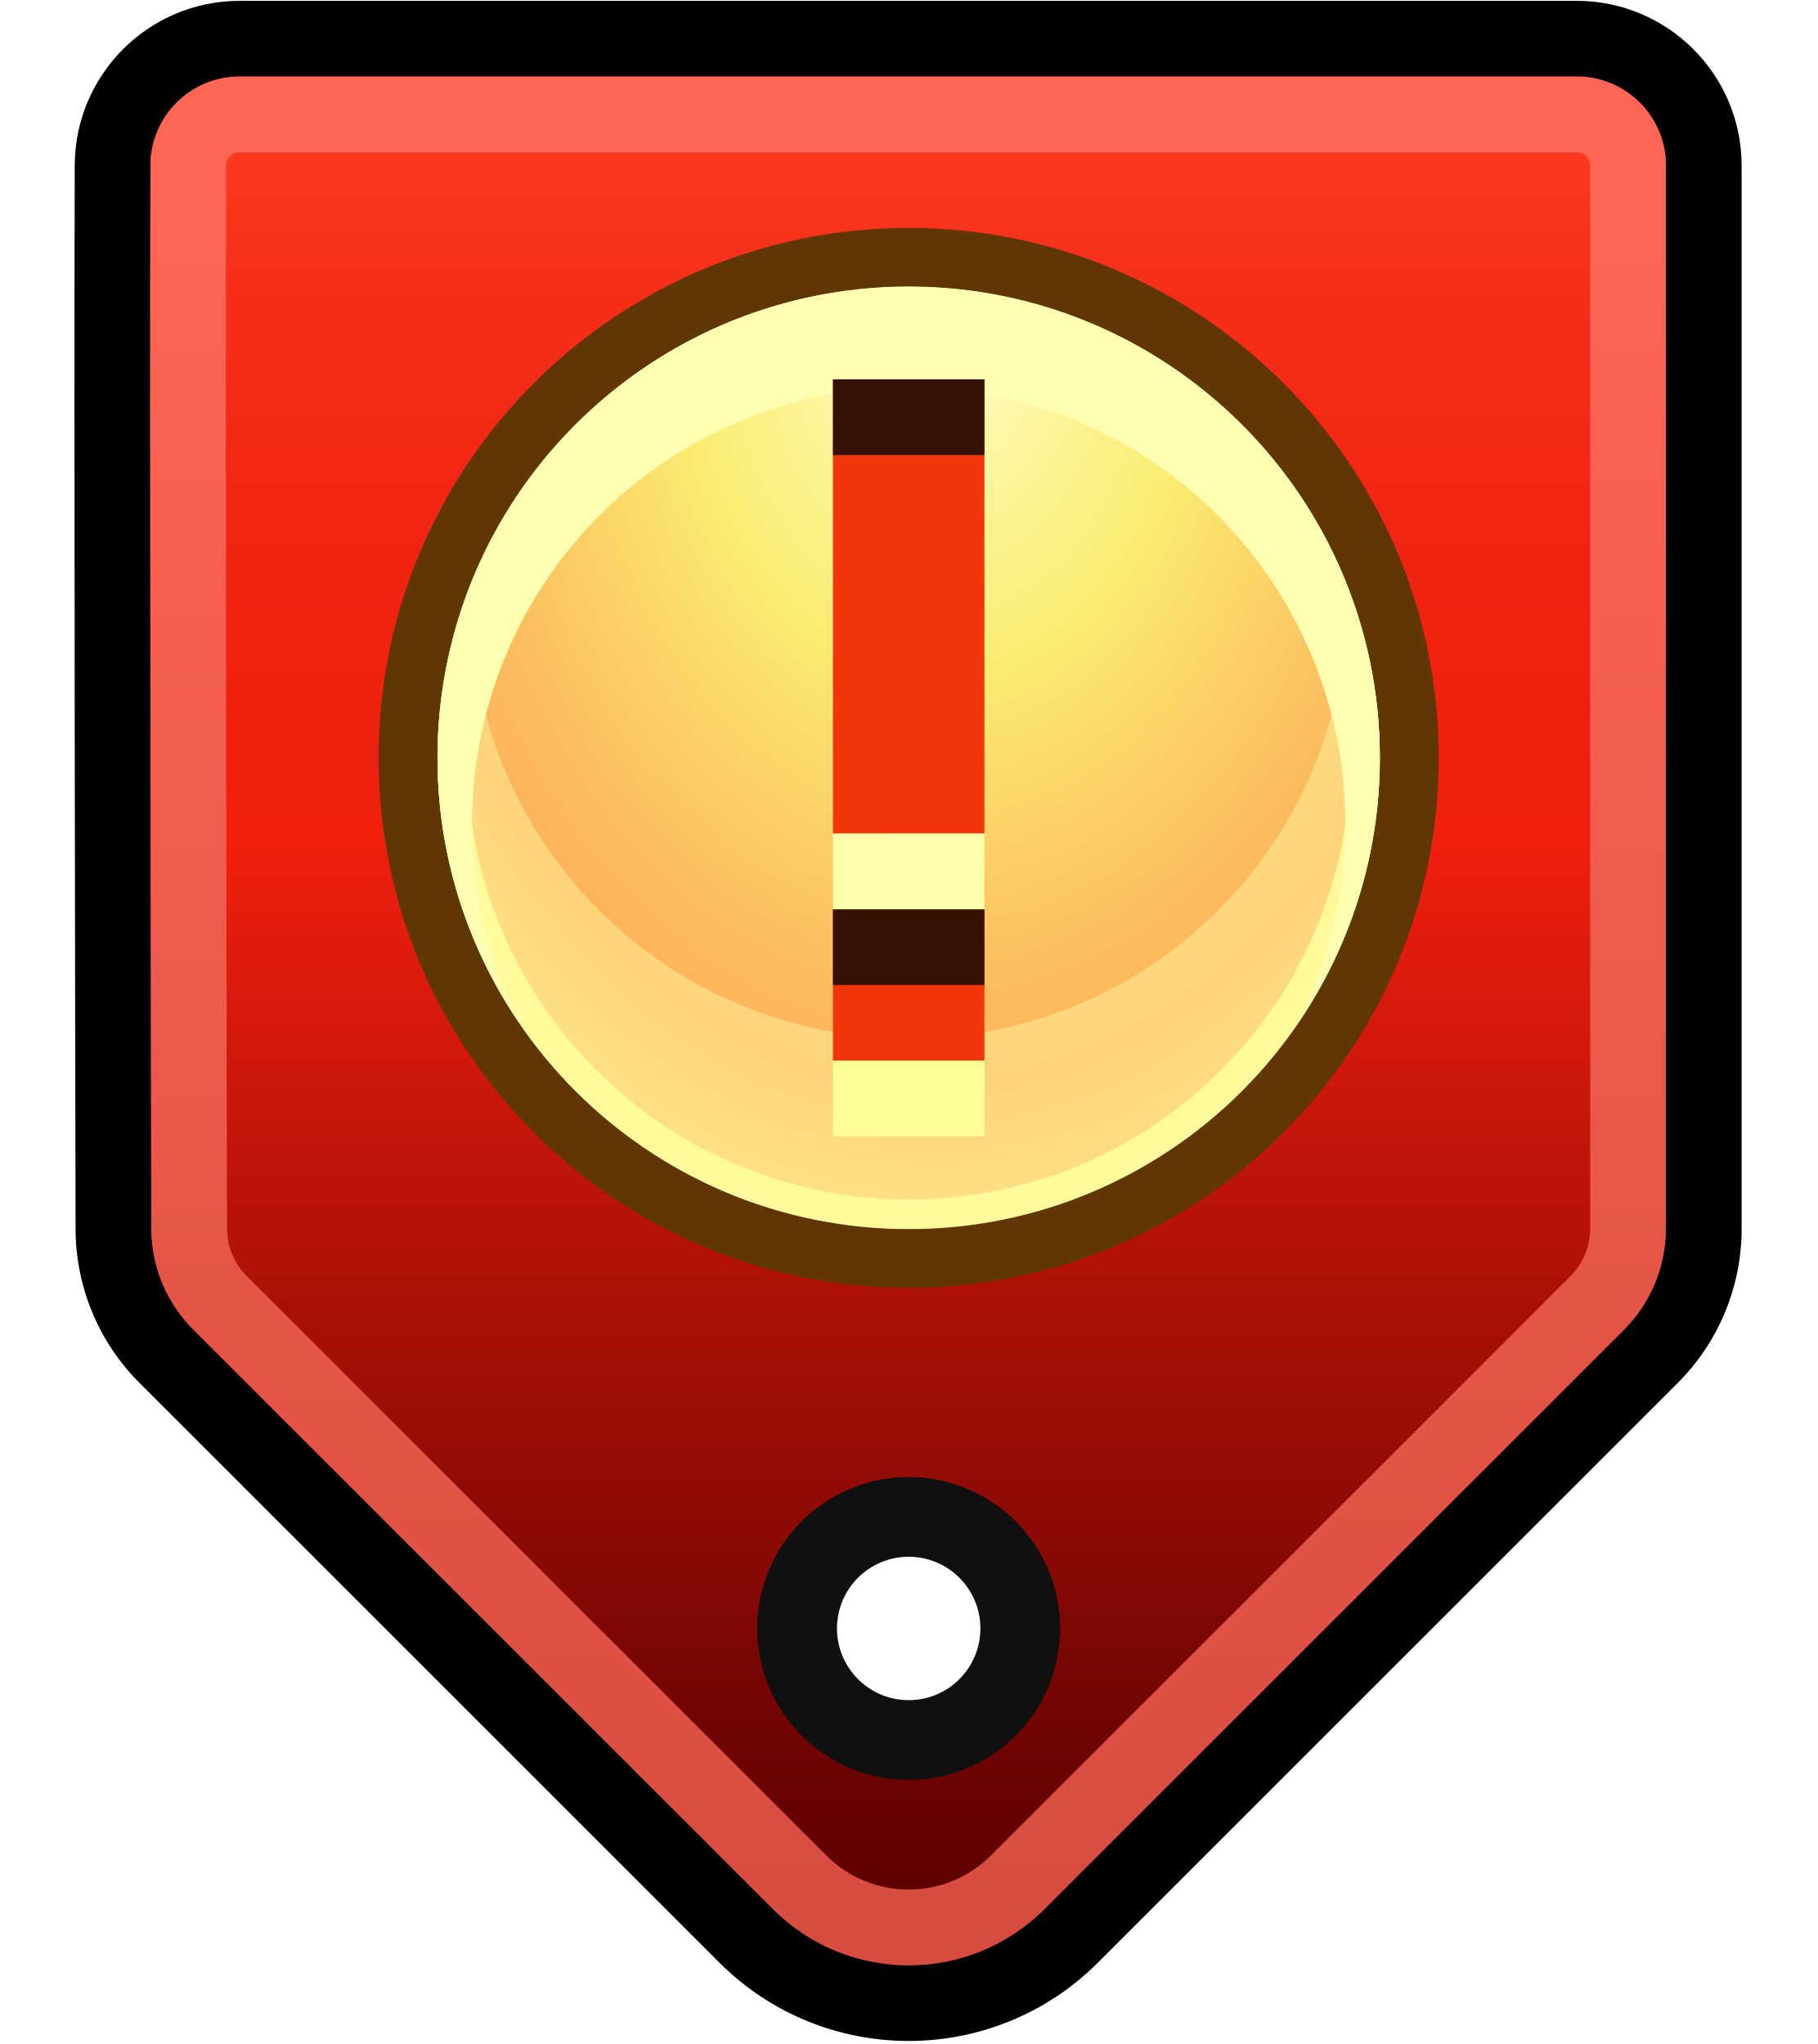
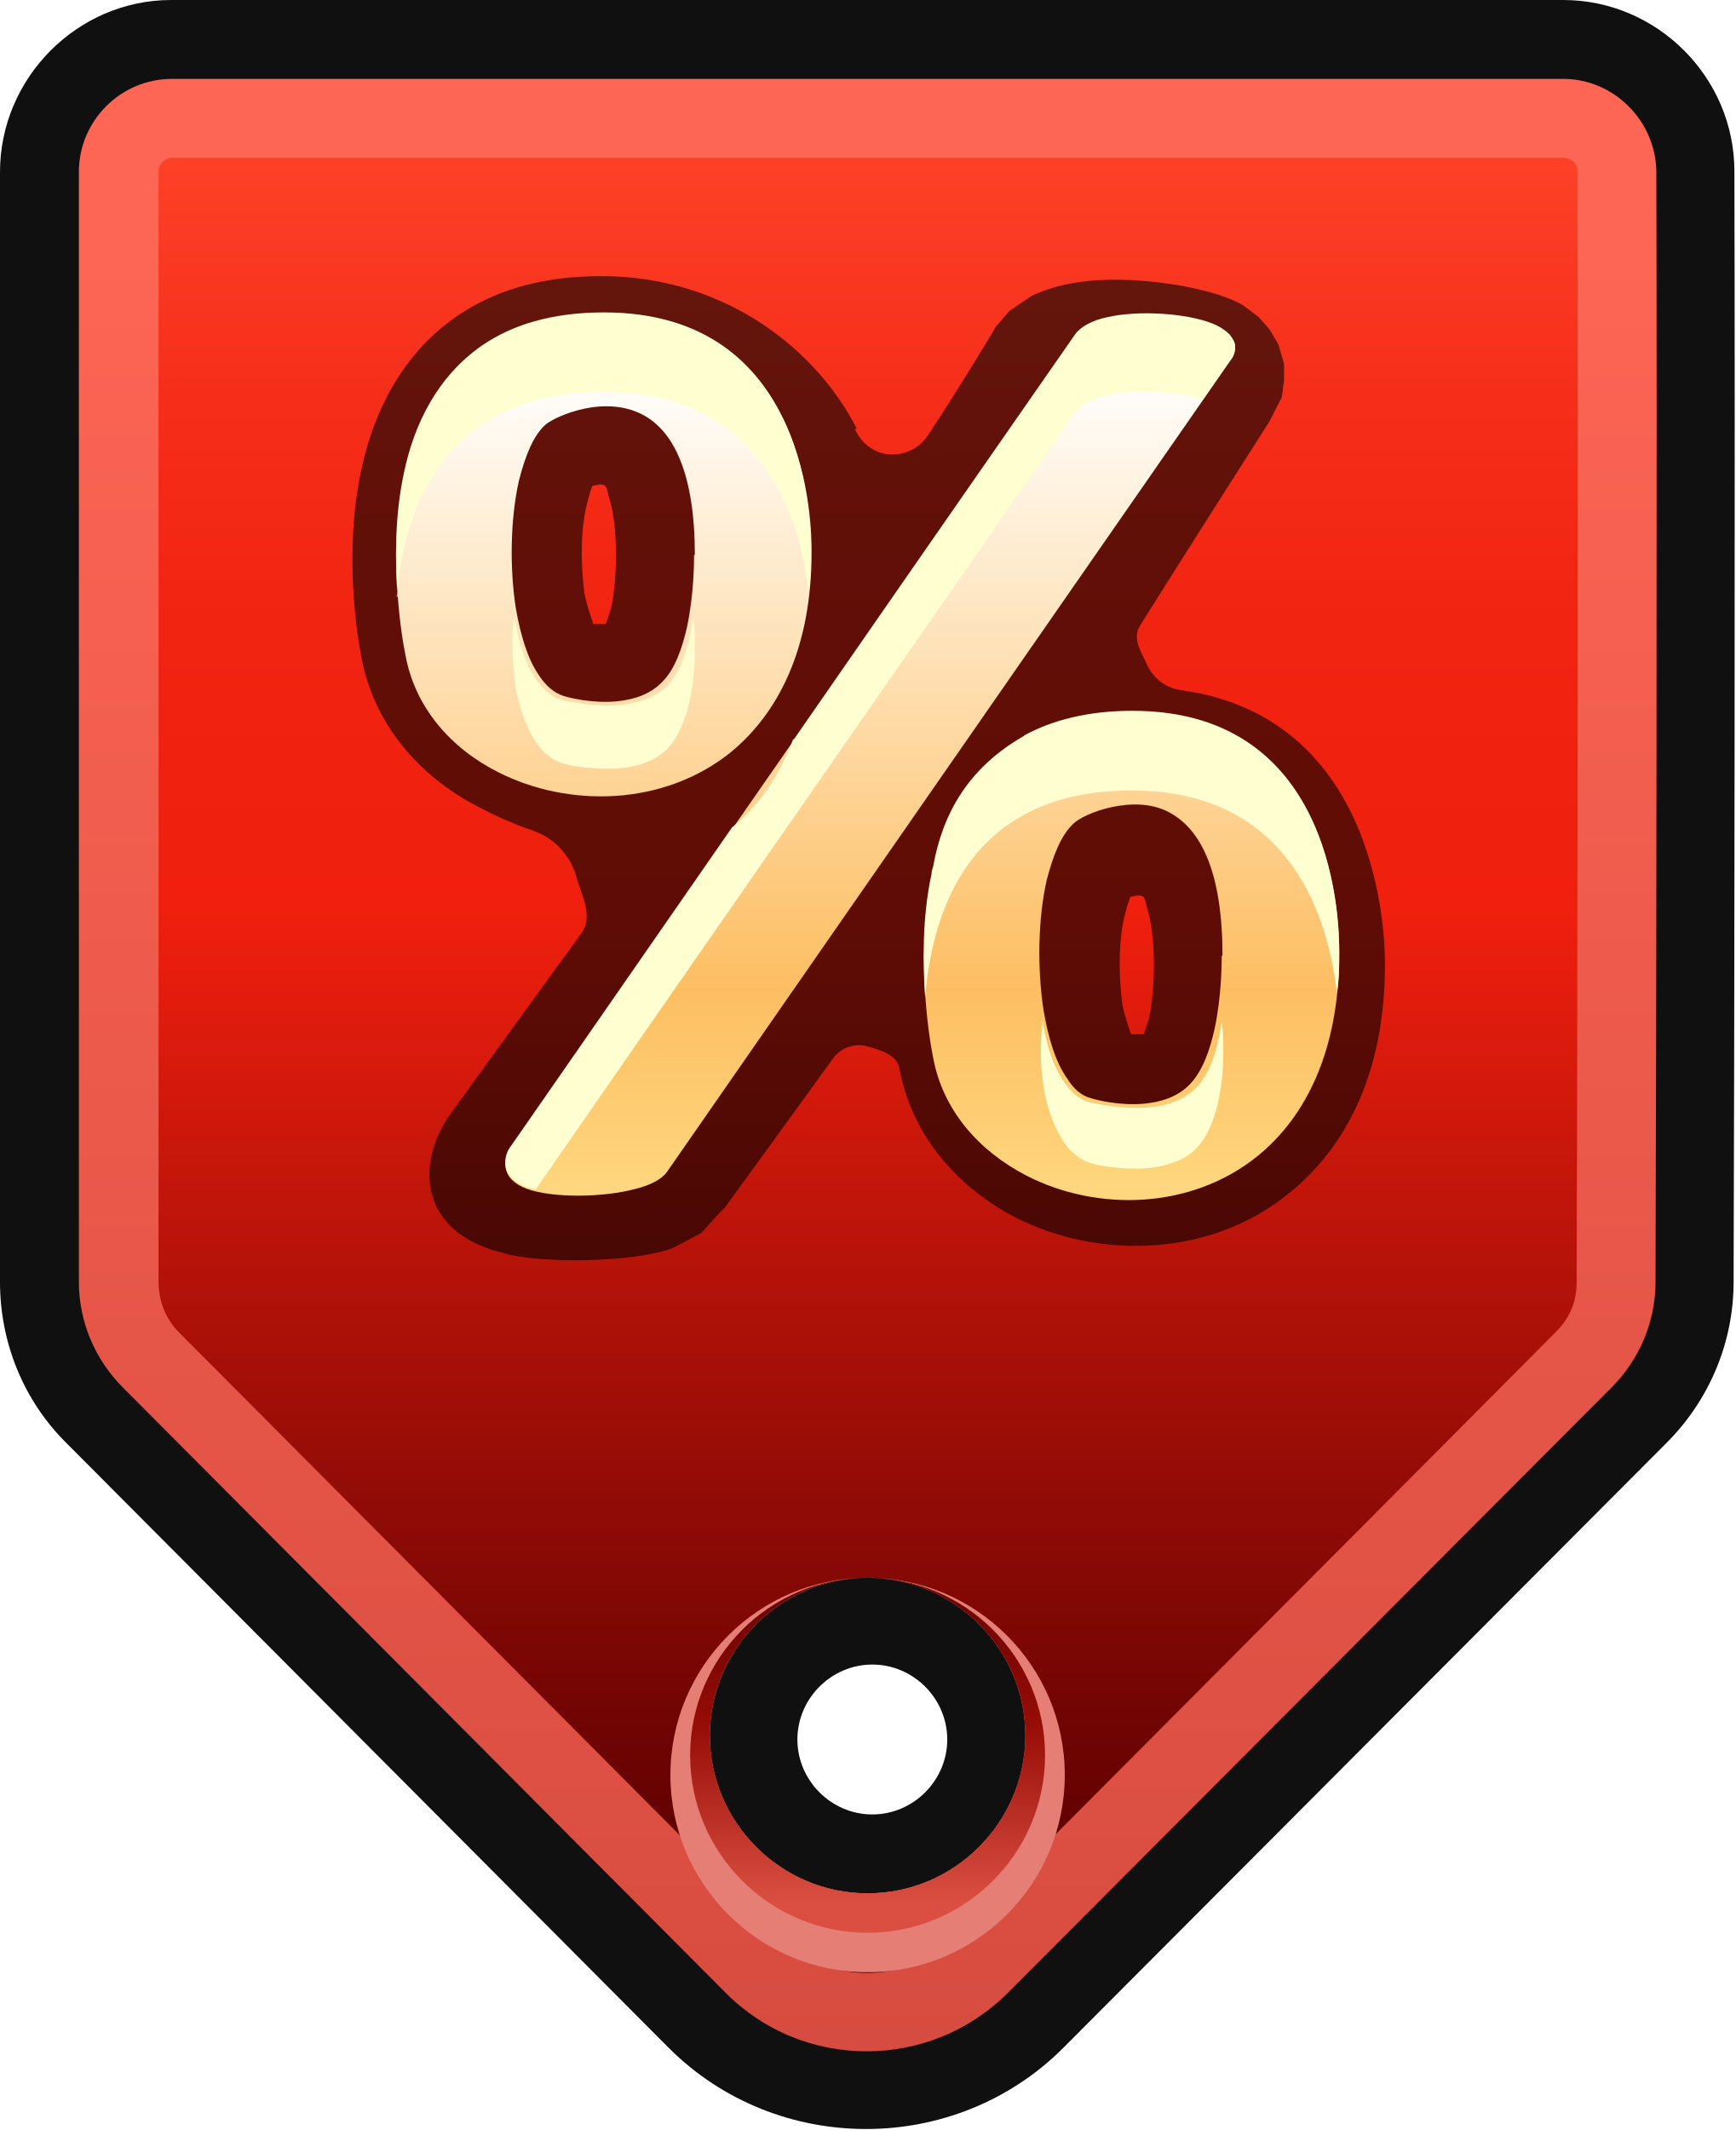
- <svg xmlns="http://www.w3.org/2000/svg" width="24" height="27" viewBox="0 0 24 27">
+ <svg xmlns="http://www.w3.org/2000/svg" id="Layer_1" data-name="Layer 1" width="22" height="27" viewBox="0 0 22 27">
  <defs>
    <style>
      .cls-1 {
        fill: url(#linear-gradient);
      }

+       .cls-1, .cls-2, .cls-3, .cls-4, .cls-5, .cls-6, .cls-7, .cls-8 {
+         stroke-width: 0px;
+       }
+ 
      .cls-2 {
+         fill: #fefed1;
+       }
+ 
+       .cls-2, .cls-3, .cls-7 {
+         fill-rule: evenodd;
+       }
+ 
+       .cls-3 {
+         fill: #101010;
+       }
+ 
+       .cls-4 {
        fill: url(#linear-gradient-2);
      }

-       .cls-3 {
-         fill: none;
-       }
- 
-       .cls-4 {
-         fill: #101010;
-       }
- 
      .cls-5 {
-         fill: #5f3604;
+         fill: url(#linear-gradient-3);
      }

      .cls-6 {
-         fill: url(#radial-gradient);
+         opacity: .6;
      }

      .cls-7 {
-         fill: #fefca6;
-         opacity: 0.44;
-       }
- 
-       .cls-10, .cls-7 {
-         fill-rule: evenodd;
+         fill: #e57e75;
      }

      .cls-8 {
-         opacity: 0.85;
-       }
- 
-       .cls-9 {
-         fill: #ffffa0;
-       }
- 
-       .cls-10 {
-         fill: #fefeb1;
-       }
- 
-       .cls-11 {
-         fill: #f1360b;
-       }
- 
-       .cls-12 {
-         fill: #351003;
-       }
- 
-       .cls-13 {
-         fill: #ffff98;
-       }
- 
-       .cls-14 {
-         fill: #ffffac;
+         fill: url(#linear-gradient-4);
      }
    </style>
-     <linearGradient id="linear-gradient" x1="11.991" y1="0.511" x2="11.991" y2="31.323" gradientUnits="userSpaceOnUse">
+     <linearGradient id="linear-gradient" x1="11" y1="1" x2="11" y2="26" gradientTransform="translate(22 27) rotate(-180)" gradientUnits="userSpaceOnUse">
+       <stop offset="0" stop-color="#d74c40" />
+       <stop offset=".91" stop-color="#fd6554" />
+     </linearGradient>
+     <linearGradient id="linear-gradient-2" x1="11" y1="25" x2="11" y2="-2.31" gradientTransform="translate(22 27) rotate(-180)" gradientUnits="userSpaceOnUse">
      <stop offset="0" stop-color="#fd4127" />
-       <stop offset="0.111" stop-color="#f62e19" />
-       <stop offset="0.225" stop-color="#f12311" />
-       <stop offset="0.346" stop-color="#f01f0e" />
-       <stop offset="0.546" stop-color="#a91008" />
-       <stop offset="0.72" stop-color="#720503" />
-       <stop offset="0.804" stop-color="#5c0001" />
-       <stop offset="0.998" stop-color="#690001" />
+       <stop offset=".11" stop-color="#f62e19" />
+       <stop offset=".22" stop-color="#f12311" />
+       <stop offset=".35" stop-color="#f01f0e" />
+       <stop offset=".55" stop-color="#a91008" />
+       <stop offset=".72" stop-color="#720503" />
+       <stop offset=".8" stop-color="#5c0001" />
+       <stop offset="1" stop-color="#690001" />
    </linearGradient>
-     <linearGradient id="linear-gradient-2" x1="11.992" y1="25.96" x2="11.992" y2="1.011" gradientUnits="userSpaceOnUse">
-       <stop offset="0" stop-color="#d74c40" />
-       <stop offset="0.914" stop-color="#fd6554" />
+     <linearGradient id="linear-gradient-3" x1="11" y1="20.33" x2="11" y2="24.23" gradientUnits="userSpaceOnUse">
+       <stop offset="0" stop-color="#6e0403" />
+       <stop offset=".39" stop-color="#960c06" />
+       <stop offset=".97" stop-color="#db4f42" />
    </linearGradient>
-     <radialGradient id="radial-gradient" cx="12.391" cy="4.29" r="9.164" gradientTransform="translate(0 -1.61144) scale(1 1.37564)" gradientUnits="userSpaceOnUse">
-       <stop offset="0" stop-color="#ffffcb" />
-       <stop offset="0.245" stop-color="#fbf28c" />
-       <stop offset="0.364" stop-color="#faed73" />
-       <stop offset="0.45" stop-color="#fbdf6d" />
-       <stop offset="0.676" stop-color="#fcbf5f" />
-       <stop offset="0.802" stop-color="#fdb35a" />
-       <stop offset="0.983" stop-color="#ffd370" />
-     </radialGradient>
+     <linearGradient id="linear-gradient-4" x1="11" y1="4.65" x2="11" y2="15.03" gradientUnits="userSpaceOnUse">
+       <stop offset="0" stop-color="#fff" />
+       <stop offset=".76" stop-color="#fdbe62" />
+       <stop offset="1" stop-color="#fed67d" />
+     </linearGradient>
  </defs>
-   <g id="Layer_7" data-name="Layer 7">
-     <path class="cls-1" d="M20.823.511H3.163A1.68,1.68,0,0,0,1.486,2.18c-.011,3.099.006,11.454.012,14.051a2.382,2.382,0,0,0,.702,1.688l7.652,7.652a3.037,3.037,0,0,0,4.295,0l7.65-7.651A2.383,2.383,0,0,0,22.5,16.225V2.188A1.678,1.678,0,0,0,20.823.511ZM12,23.111a1.601,1.601,0,1,1,1.601-1.601A1.601,1.601,0,0,1,12,23.111Z" />
-     <path d="M20.823,1.011A1.177,1.177,0,0,1,22,2.188V16.225a1.898,1.898,0,0,1-.556,1.342l-7.651,7.651a2.536,2.536,0,0,1-3.587,0L2.554,17.565a1.892,1.892,0,0,1-.556-1.335C1.993,13.633,1.976,5.28,1.987,2.182A1.176,1.176,0,0,1,3.163,1.011H20.823m0-1H3.163A2.18,2.18,0,0,0,.987,2.178C.976,5.316.993,13.728.998,16.232a2.876,2.876,0,0,0,.849,2.04L9.499,25.924a3.536,3.536,0,0,0,5.001,0l7.651-7.651A2.879,2.879,0,0,0,23,16.225V2.188A2.179,2.179,0,0,0,20.823.011Z" />
-     <path class="cls-2" d="M20.823,2.011A.177.177,0,0,1,21,2.188V16.225a.892.892,0,0,1-.263.635L13.086,24.51a1.536,1.536,0,0,1-2.173,0L3.261,16.858a.889.889,0,0,1-.263-.63c-.005-2.502-.023-10.91-.011-14.042a.176.176,0,0,1,.177-.174H20.823m0-1H3.163A1.176,1.176,0,0,0,1.987,2.182c-.011,3.098.006,11.452.011,14.048A1.892,1.892,0,0,0,2.554,17.565l7.653,7.653a2.536,2.536,0,0,0,3.587,0l7.651-7.651A1.898,1.898,0,0,0,22,16.225V2.188a1.177,1.177,0,0,0-1.177-1.177Z" />
-     <circle class="cls-3" cx="12" cy="9.511" r="6" />
-     <path class="cls-4" d="M12,22.458a.947.947,0,1,0-.947-.947A.948.948,0,0,0,12,22.458m0,1.053a2,2,0,1,1,2-2,2,2,0,0,1-2,2Z" />
-   </g>
-   <g id="Layer_9" data-name="Layer 9">
-     <g>
-       <circle class="cls-5" cx="12" cy="10.011" r="7" />
-       <circle class="cls-6" cx="12" cy="10.011" r="6.222" />
-       <path class="cls-7" d="M17.766,7.678c.006.111.017.221.017.333a5.783,5.783,0,0,1-11.565,0c0-.112.01-.222.017-.333a6.222,6.222,0,1,0,11.532,0Z" />
-       <g class="cls-8">
-         <path class="cls-9" d="M12,4.178a5.833,5.833,0,1,1-5.833,5.833A5.84,5.84,0,0,1,12,4.178m0-.389a6.222,6.222,0,1,0,6.222,6.222A6.222,6.222,0,0,0,12,3.789Z" />
-       </g>
-       <path class="cls-10" d="M6.234,10.882a5.766,5.766,0,1,1,10.868,2.685,6.222,6.222,0,1,0-10.205,0A5.751,5.751,0,0,1,6.234,10.882Z" />
-       <rect class="cls-11" x="11" y="5.011" width="2" height="6" />
-       <rect class="cls-11" x="11" y="12.011" width="2" height="2" />
-       <rect class="cls-12" x="11" y="5.011" width="2" height="1" />
-       <rect class="cls-12" x="11" y="12.011" width="2" height="1" />
-       <rect class="cls-13" x="11" y="14.011" width="2" height="1" />
-       <rect class="cls-14" x="11" y="11.011" width="2" height="1" />
+   <g id="discount_color_icon_up">
+     <g id="label_red_up">
+       <path class="cls-3" d="m11.06,23c.52,0,.95-.43.95-.95,0-.52-.43-.95-.95-.95s-.95.43-.95.95.43.95.95.95ZM2.17,0h17.65c1.19,0,2.17.98,2.17,2.17.01,3.14,0,11.58-.01,14.08,0,.77-.31,1.5-.85,2.04l-7.65,7.67c-1.37,1.37-3.63,1.37-5,0L.85,18.3C.3,17.76,0,17.02,0,16.25V2.18C0,.99.98,0,2.17,0Z" />
+       <path class="cls-1" d="m11,24.5c1.37,0,2.5-1.13,2.5-2.5s-1.13-2.5-2.5-2.5-2.5,1.13-2.5,2.5,1.13,2.5,2.5,2.5ZM1,2.18c0-.65.53-1.18,1.18-1.18h17.64c.64,0,1.17.53,1.18,1.17.01,3.1,0,11.48-.01,14.08,0,.5-.2.98-.56,1.34l-7.65,7.67c-.99.99-2.6.99-3.58,0l-7.64-7.67c-.36-.36-.56-.84-.56-1.34V2.18Z" />
+       <path class="cls-4" d="m11,24c1.1,0,2-.9,2-2s-.9-2-2-2-2,.9-2,2,.9,2,2,2ZM2.18,2h17.64c.1,0,.18.07.18.17.01,3.14,0,11.59-.01,14.09,0,.24-.09.45-.26.62-1.11,1.12-5.57,5.59-7.65,7.68-.6.6-1.57.6-2.17,0l-7.64-7.67c-.17-.17-.26-.4-.26-.64V2.18c0-.1.08-.18.18-.18Z" />
+       <path class="cls-7" d="m11,20c-1.1,0-2,.9-2,2s.9,2,2,2,2-.9,2-2-.9-2-2-2Zm0,0c1.38,0,2.5,1.12,2.5,2.5s-1.12,2.5-2.5,2.5-2.5-1.12-2.5-2.5,1.12-2.5,2.5-2.5Z" />
+       <path class="cls-5" d="m11,20c1.24,0,2.25,1.01,2.25,2.25s-1.01,2.25-2.25,2.25-2.25-1.01-2.25-2.25,1.01-2.25,2.25-2.25c-1.1,0-2,.9-2,2s.9,2,2,2,2-.9,2-2-.9-2-2-2Z" />
+     </g>
+     <g id="percent">
+       <path class="cls-6" d="m7.51,7.91s.02,0,.03,0c.03,0,.1,0,.14,0,.02-.05.05-.15.07-.21.06-.3.06-.6.06-.65,0-.32-.03-.56-.09-.75-.02-.07-.02-.13-.06-.15-.05-.02-.1,0-.15.01-.03.08-.08.25-.1.38-.05.31-.04.67,0,.98.02.12.08.29.11.38Zm6.82,5.2s.02,0,.03,0c.03,0,.1,0,.14,0,.02-.05.05-.15.07-.21.06-.3.06-.6.06-.65,0-.32-.03-.56-.09-.75-.02-.07-.02-.13-.06-.14-.05-.02-.1,0-.15.01-.03.08-.08.25-.1.38-.05.31-.04.67,0,.98.02.12.08.29.11.38Zm-3.49-7.67c.08.18.25.31.44.32.2.01.38-.08.49-.25.43-.65.87-1.39.87-1.39l-.03.04.19-.22.28-.19c.15-.07.35-.14.58-.17.69-.11,1.72.06,2.1.29l.2.15.14.16.11.19.07.24v.22s-.03.21-.03.21c0,0-.15.29-.16.31,0,0-.99,1.55-1.63,2.57-.11.17,0,.32.08.5.08.18.25.31.45.33,0,0,0,0,0,0,2.51.36,2.57,3.12,2.57,3.47,0,1.42-.52,2.34-1.21,2.9-1,.82-2.42.85-3.48.31-.75-.39-1.32-1.06-1.47-1.9,0,0,0,0,0,0-.03-.16-.26-.23-.42-.27-.16-.04-.33.03-.42.16-.6.83-1.43,1.97-1.43,1.97l.05-.08-.29.32-.36.19c-.5.19-1.72.2-2.16.06-.82-.2-1.08-.79-.84-1.43.03-.09.15-.3.16-.3,0,0,.96-1.33,1.68-2.32.16-.22,0-.48-.07-.74-.08-.26-.28-.47-.54-.56-.27-.09-.52-.21-.71-.31-.75-.39-1.32-1.06-1.47-1.9-.04-.2-.23-1.3,0-2.36.16-.76.53-1.48,1.21-1.95.45-.31,1.04-.51,1.83-.51,1.62,0,2.76.98,3.24,1.93Z" />
+       <path id="_1" data-name="1" class="cls-8" d="m8.46,14.85c-.06.09-.2.17-.4.22-.41.11-1.04.12-1.38,0-.16-.06-.25-.15-.27-.27-.01-.08,0-.17.08-.27h0s7.14-10.28,7.14-10.28c.07-.1.22-.18.41-.22.4-.09,1-.05,1.33.08.1.04.17.09.22.14.04.05.07.1.07.15,0,.05-.01.11-.06.17l-7.14,10.28Zm7.04-2.73c0-1.06-.27-1.57-.62-1.79-.25-.16-.54-.15-.78-.1-.24.05-.43.15-.49.21-.16.15-.26.41-.34.72-.11.49-.12,1.11-.04,1.64.06.35.15.66.3.87.08.13.18.22.3.25.06.02.36.1.68.07.2-.02.42-.08.58-.25.16-.17.25-.43.31-.7.09-.42.09-.85.09-.93Zm1.48-.04c0,1.25-.43,2.08-1.03,2.57-.85.69-2.05.71-2.94.25-.6-.31-1.06-.83-1.18-1.5-.04-.19-.23-1.28-.01-2.31.13-.63.43-1.25.99-1.64.38-.26.88-.42,1.55-.42,2.61,0,2.62,2.74,2.62,3.06Zm-8.17-5.04c0-1.04-.27-1.55-.62-1.76-.25-.15-.54-.15-.78-.1-.24.05-.43.15-.49.2-.16.14-.26.4-.34.71-.11.49-.12,1.1-.04,1.62.06.34.15.65.3.86.08.12.18.21.3.25.06.02.36.1.68.07.2-.02.42-.08.58-.25.16-.16.25-.43.31-.69.09-.42.09-.84.09-.92Zm1.48-.04c0,1.23-.43,2.05-1.03,2.54-.85.68-2.05.7-2.94.25-.6-.3-1.06-.82-1.18-1.49-.04-.19-.23-1.26-.01-2.28.13-.63.43-1.23.99-1.62.38-.26.88-.42,1.55-.42,2.61,0,2.62,2.7,2.62,3.02Z" />
+       <path class="cls-2" d="m13.22,12.93c0,.06.02.12.03.18.06.27.15.51.3.68.08.1.18.17.3.19.06.01.36.08.68.06.2-.01.42-.07.58-.2.16-.13.25-.33.31-.54.03-.12.05-.23.07-.34.02.12.02.25.02.39,0,.06,0,.39-.09.72-.06.21-.15.41-.31.54-.16.13-.38.18-.58.2-.32.02-.62-.04-.68-.06-.12-.03-.21-.1-.3-.19-.14-.17-.24-.41-.3-.68-.06-.3-.07-.64-.03-.95Zm-6.7-5.13c0,.06.02.12.03.18.06.28.15.53.3.7.08.1.18.17.3.2.06.01.36.08.68.06.2-.02.42-.07.58-.2.16-.13.25-.35.31-.56.03-.12.05-.24.07-.35.02.12.02.26.02.41,0,.07,0,.41-.09.74-.06.21-.15.43-.31.56-.16.13-.38.19-.58.2-.32.02-.62-.04-.68-.06-.12-.03-.21-.1-.3-.2-.14-.17-.24-.42-.3-.7-.06-.32-.07-.67-.03-.99Zm6.47,1.52c.35-.19.8-.31,1.37-.31,2.61,0,2.62,2.74,2.62,3.06,0,.18,0,.35-.03.52-.1-.88-.54-2.57-2.6-2.57-.67,0-1.17.16-1.55.42-.57.39-.86,1.01-.99,1.64-.04.19-.07.38-.08.57-.03-.44-.04-1.01.08-1.57,0-.03.01-.06.02-.09.12-.68.45-1.26,1.15-1.66Zm-2.93.06c1.78-2.57,3.57-5.14,3.57-5.14.07-.1.22-.18.41-.22.4-.09,1-.05,1.33.08.1.04.17.09.22.14.04.05.07.1.07.15,0,.05-.01.11-.06.17l-.35.5c-.34-.1-.85-.13-1.21-.05-.19.04-.34.12-.41.22,0,0-5.49,7.9-6.84,9.85-.04-.01-.07-.02-.11-.03-.16-.06-.25-.15-.27-.27-.01-.08,0-.17.08-.27h0s1.3-1.87,2.79-4.02c.33-.27.6-.64.78-1.13Zm-5.02-1.82c-.03-.43-.04-1,.08-1.56.13-.63.43-1.23.99-1.62.38-.26.88-.42,1.55-.42,2.61,0,2.62,2.7,2.62,3.02,0,.18,0,.35-.03.52-.1-.87-.54-2.53-2.6-2.53-.67,0-1.17.16-1.55.42-.57.39-.86.99-.99,1.62-.04.19-.07.37-.08.56Z" />
    </g>
  </g>
</svg>
